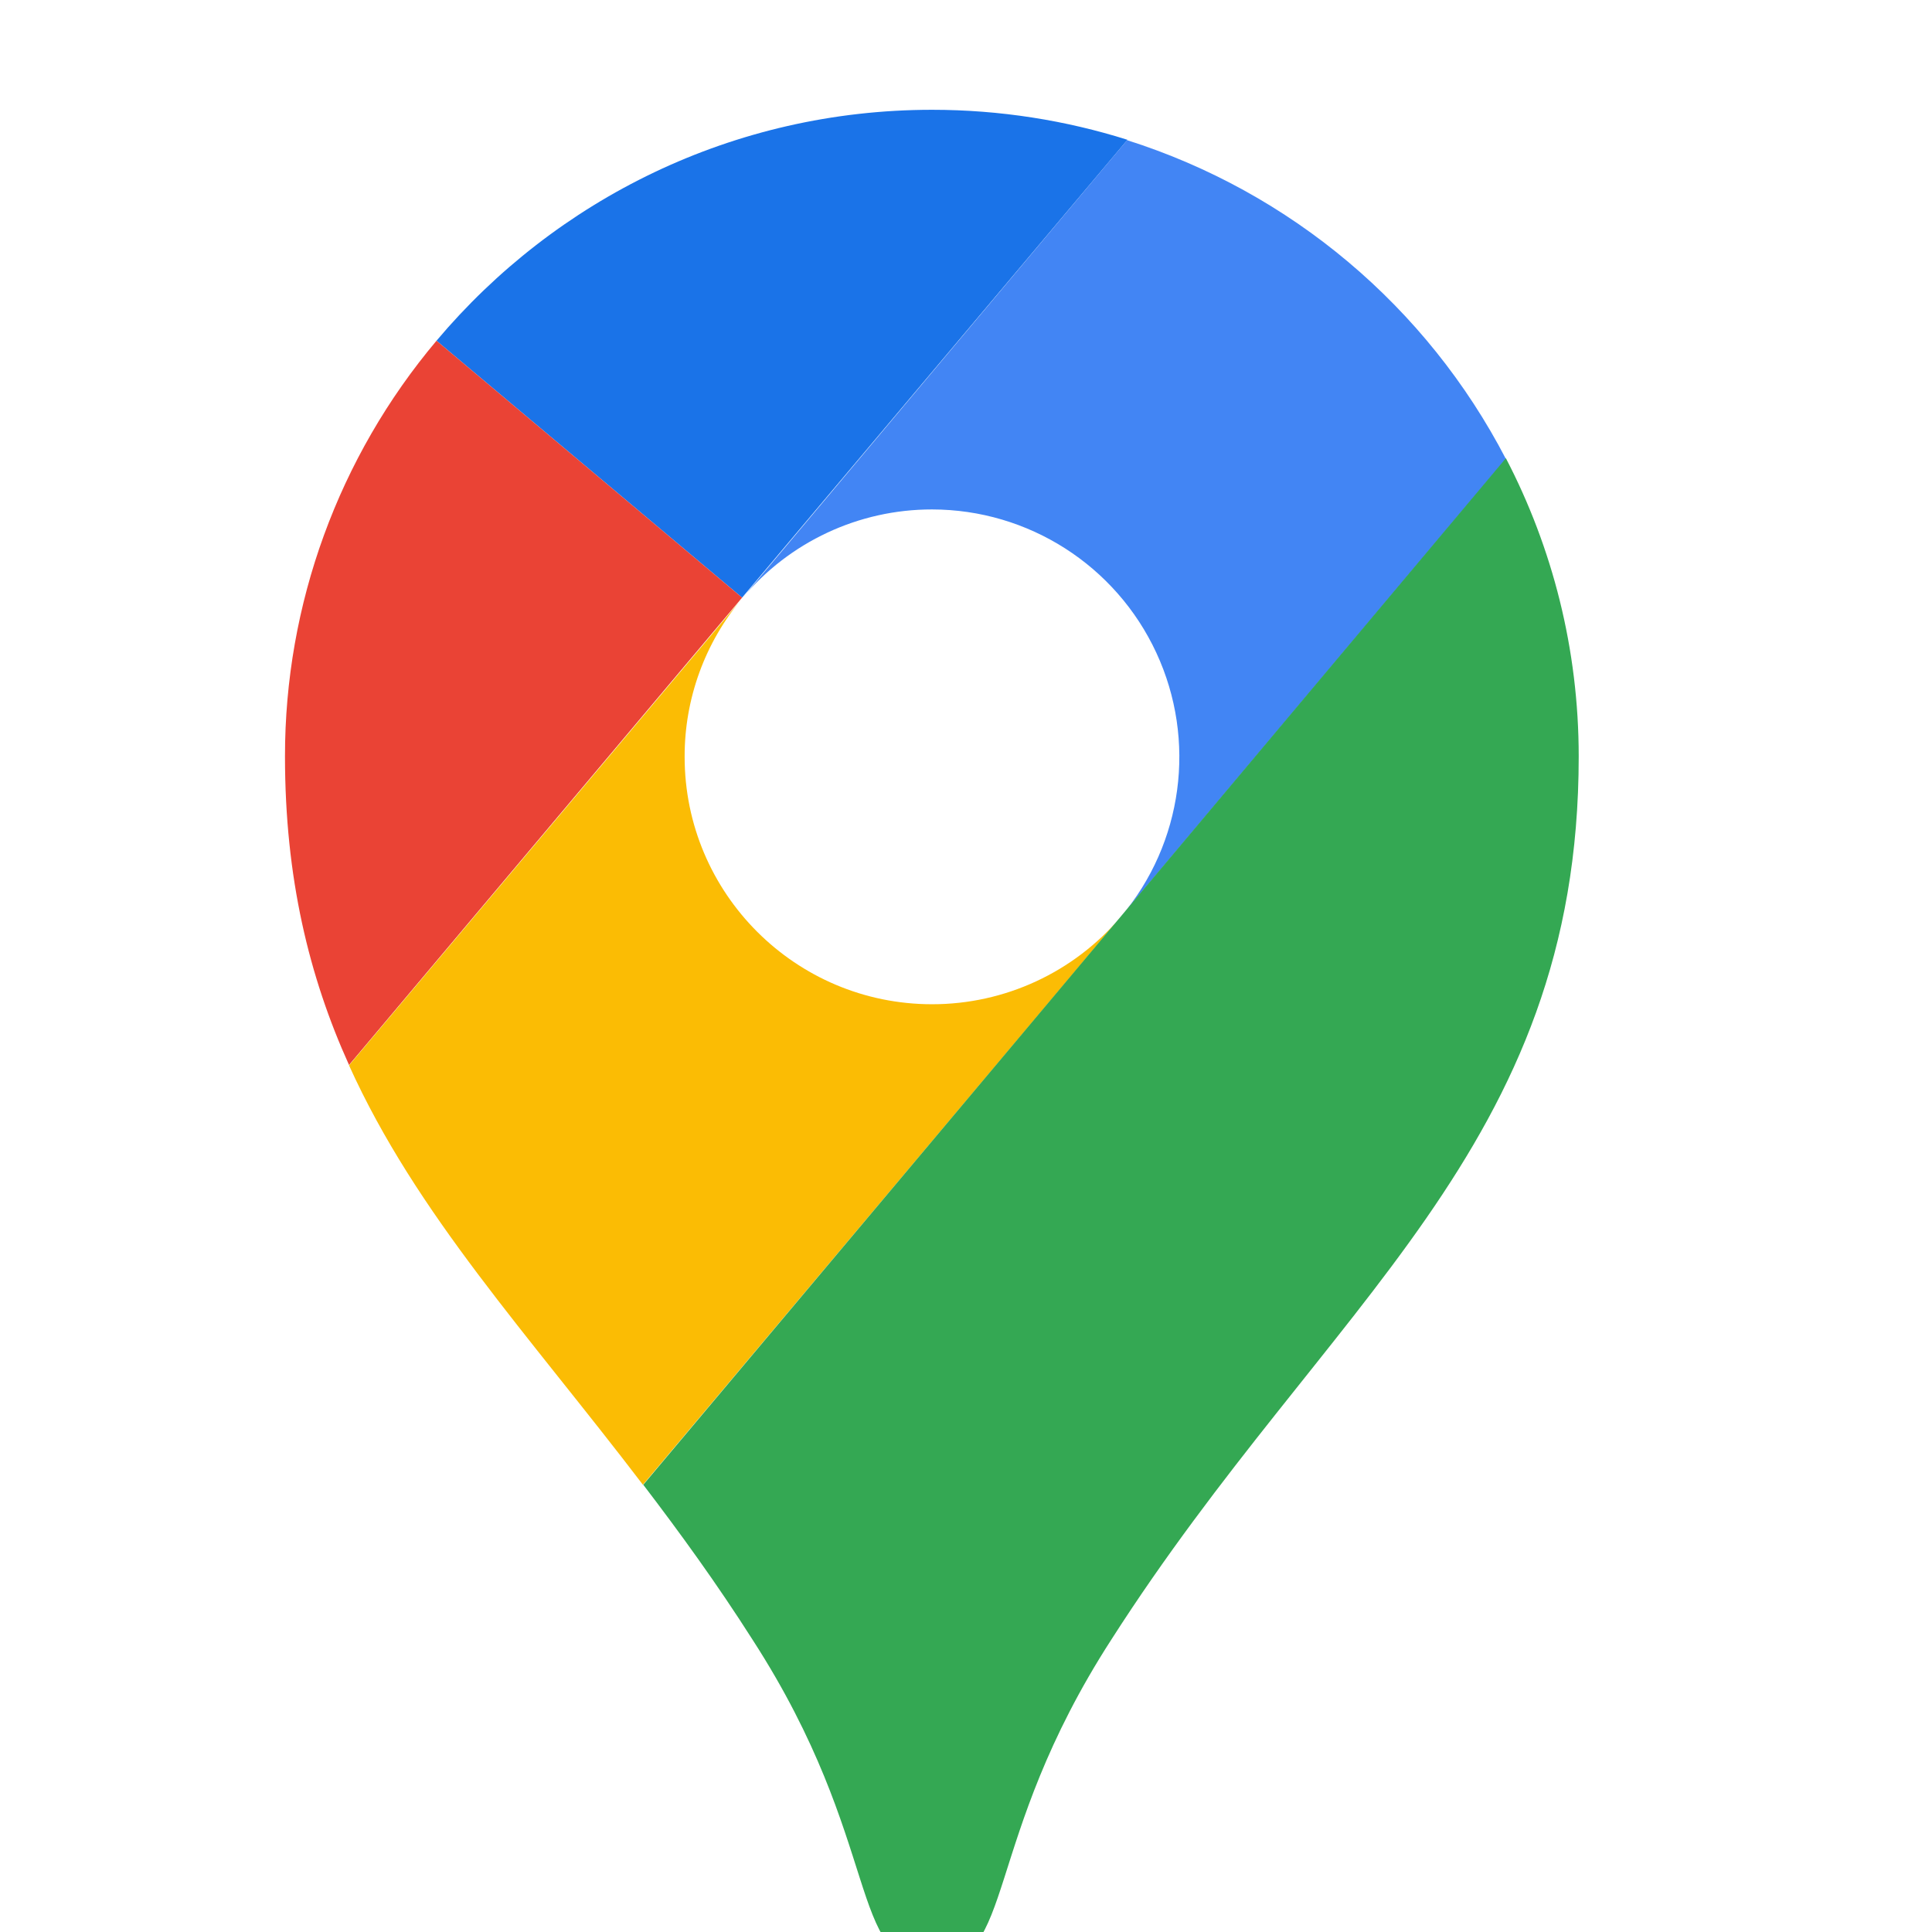
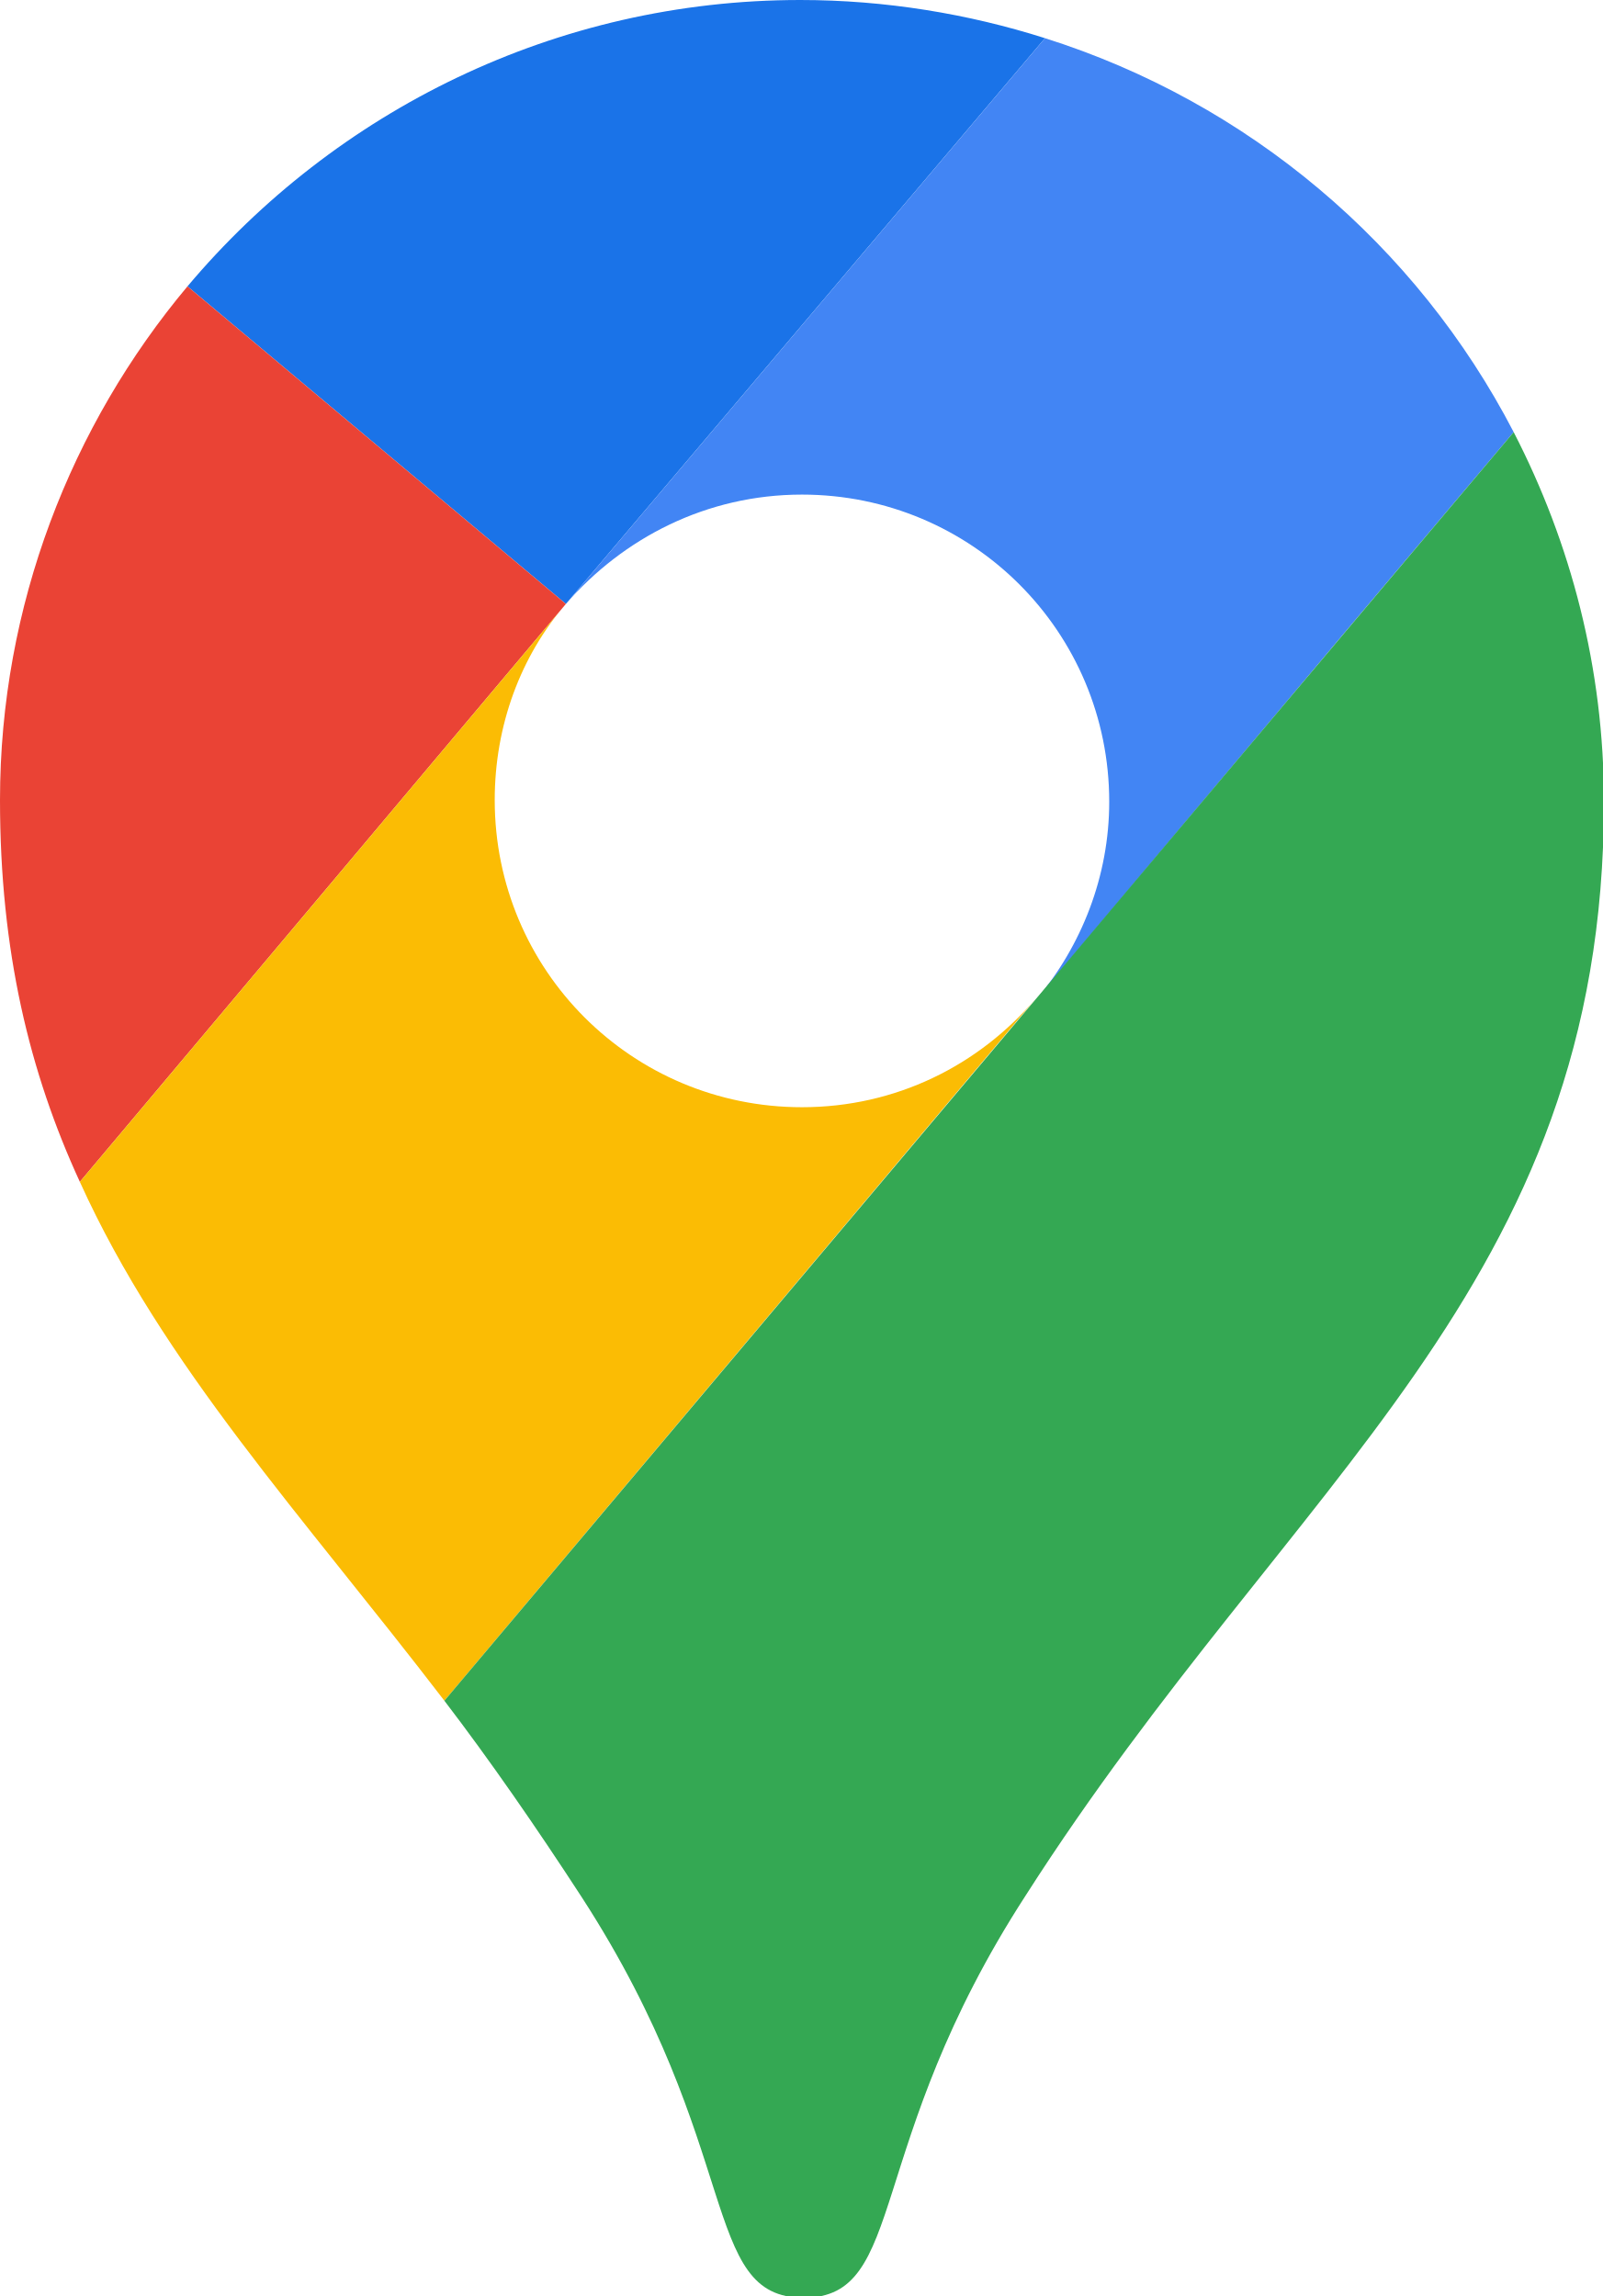
- <svg xmlns="http://www.w3.org/2000/svg" id="body_1" width="32" height="32">
-   <g transform="matrix(0.0128 0 0 0.0128 0 0)">
-     <g transform="matrix(47.35711 0 0 47.35711 -309.3812 -189.4284)">
- 	</g>
-     <path transform="matrix(47.35711 0 0 47.35711 -309.3812 -189.4284)" d="M37.34 7.82C 35.66 7.29 33.86 7 32 7C 26.57 7 21.71 9.45 18.46 13.31L18.46 13.31L26.81 20.33L37.34 7.82z" stroke="none" fill="#1A73E8" fill-rule="nonzero" />
-     <g transform="matrix(47.35711 0 0 47.35711 -309.3812 -189.4284)">
- 	</g>
-     <path transform="matrix(47.35711 0 0 47.35711 -309.3812 -189.4284)" d="M18.46 13.31C 15.783 16.49 14.316 20.513 14.32 24.67C 14.32 27.99 14.98 30.69 16.07 33.1L16.07 33.1L26.81 20.33L18.46 13.31z" stroke="none" fill="#EA4335" fill-rule="nonzero" />
-     <g transform="matrix(47.35711 0 0 47.35711 -309.3812 -189.4284)">
- 	</g>
-     <path transform="matrix(47.35711 0 0 47.35711 -309.3812 -189.4284)" d="M32 17.92C 34.632 17.922 37.023 19.451 38.13 21.839C 39.237 24.227 38.859 27.04 37.16 29.05L37.16 29.05L47.68 16.54C 45.521 12.38 41.798 9.247 37.33 7.83L37.33 7.83L26.82 20.34C 28.102 18.805 30 17.918 32 17.92" stroke="none" fill="#4285F4" fill-rule="nonzero" />
-     <g transform="matrix(47.35711 0 0 47.35711 -309.3812 -189.4284)">
- 	</g>
-     <path transform="matrix(47.35711 0 0 47.35711 -309.3812 -189.4284)" d="M32 31.44C 28.27 31.44 25.24 28.41 25.24 24.68C 25.236 23.092 25.796 21.554 26.82 20.34L26.82 20.34L16.07 33.11C 17.91 37.18 20.96 40.45 24.1 44.57L24.1 44.57L37.16 29.05C 35.876 30.567 33.988 31.442 32 31.44" stroke="none" fill="#FBBC04" fill-rule="nonzero" />
-     <g transform="matrix(47.35711 0 0 47.35711 -309.3812 -189.4284)">
- 	</g>
-     <path transform="matrix(47.35711 0 0 47.35711 -309.3812 -189.4284)" d="M36.9 48.8C 42.8 39.58 49.67 35.39 49.67 24.67C 49.67 21.73 48.95 18.96 47.68 16.52L47.68 16.52L24.11 44.57C 25.11 45.88 26.12 47.27 27.1 48.81C 30.68 54.35 29.69 57.67 32 57.67C 34.31 57.67 33.32 54.34 36.9 48.8" stroke="none" fill="#34A853" fill-rule="nonzero" />
-   </g>
+ <svg xmlns="http://www.w3.org/2000/svg" viewBox="0 0 92.3 132.3">
+   <path fill="#1a73e8" d="M60.2 2.2C55.8.8 51 0 46.1 0 32 0 19.3 6.4 10.8 16.5l21.8 18.3L60.2 2.2z" />
+   <path fill="#ea4335" d="M10.8 16.5C4.1 24.5 0 34.9 0 46.1c0 8.7 1.7 15.7 4.6 22l28-33.3-21.8-18.3z" />
+   <path fill="#4285f4" d="M46.2 28.5c9.8 0 17.7 7.9 17.7 17.7 0 4.3-1.6 8.3-4.2 11.4 0 0 13.9-16.6 27.5-32.7-5.6-10.8-15.3-19-27-22.7L32.6 34.8c3.3-3.8 8.1-6.3 13.6-6.3" />
+   <path fill="#fbbc04" d="M46.2 63.8c-9.8 0-17.7-7.9-17.7-17.7 0-4.3 1.5-8.3 4.1-11.3l-28 33.3c4.8 10.6 12.8 19.2 21 29.9l34.1-40.5c-3.3 3.9-8.1 6.3-13.5 6.3" />
+   <path fill="#34a853" d="M59.1 109.2c15.4-24.1 33.3-35 33.3-63 0-7.7-1.9-14.9-5.2-21.3L25.6 98c2.6 3.4 5.3 7.3 7.9 11.3 9.4 14.5 6.8 23.1 12.8 23.1s3.4-8.7 12.8-23.2" />
</svg>
